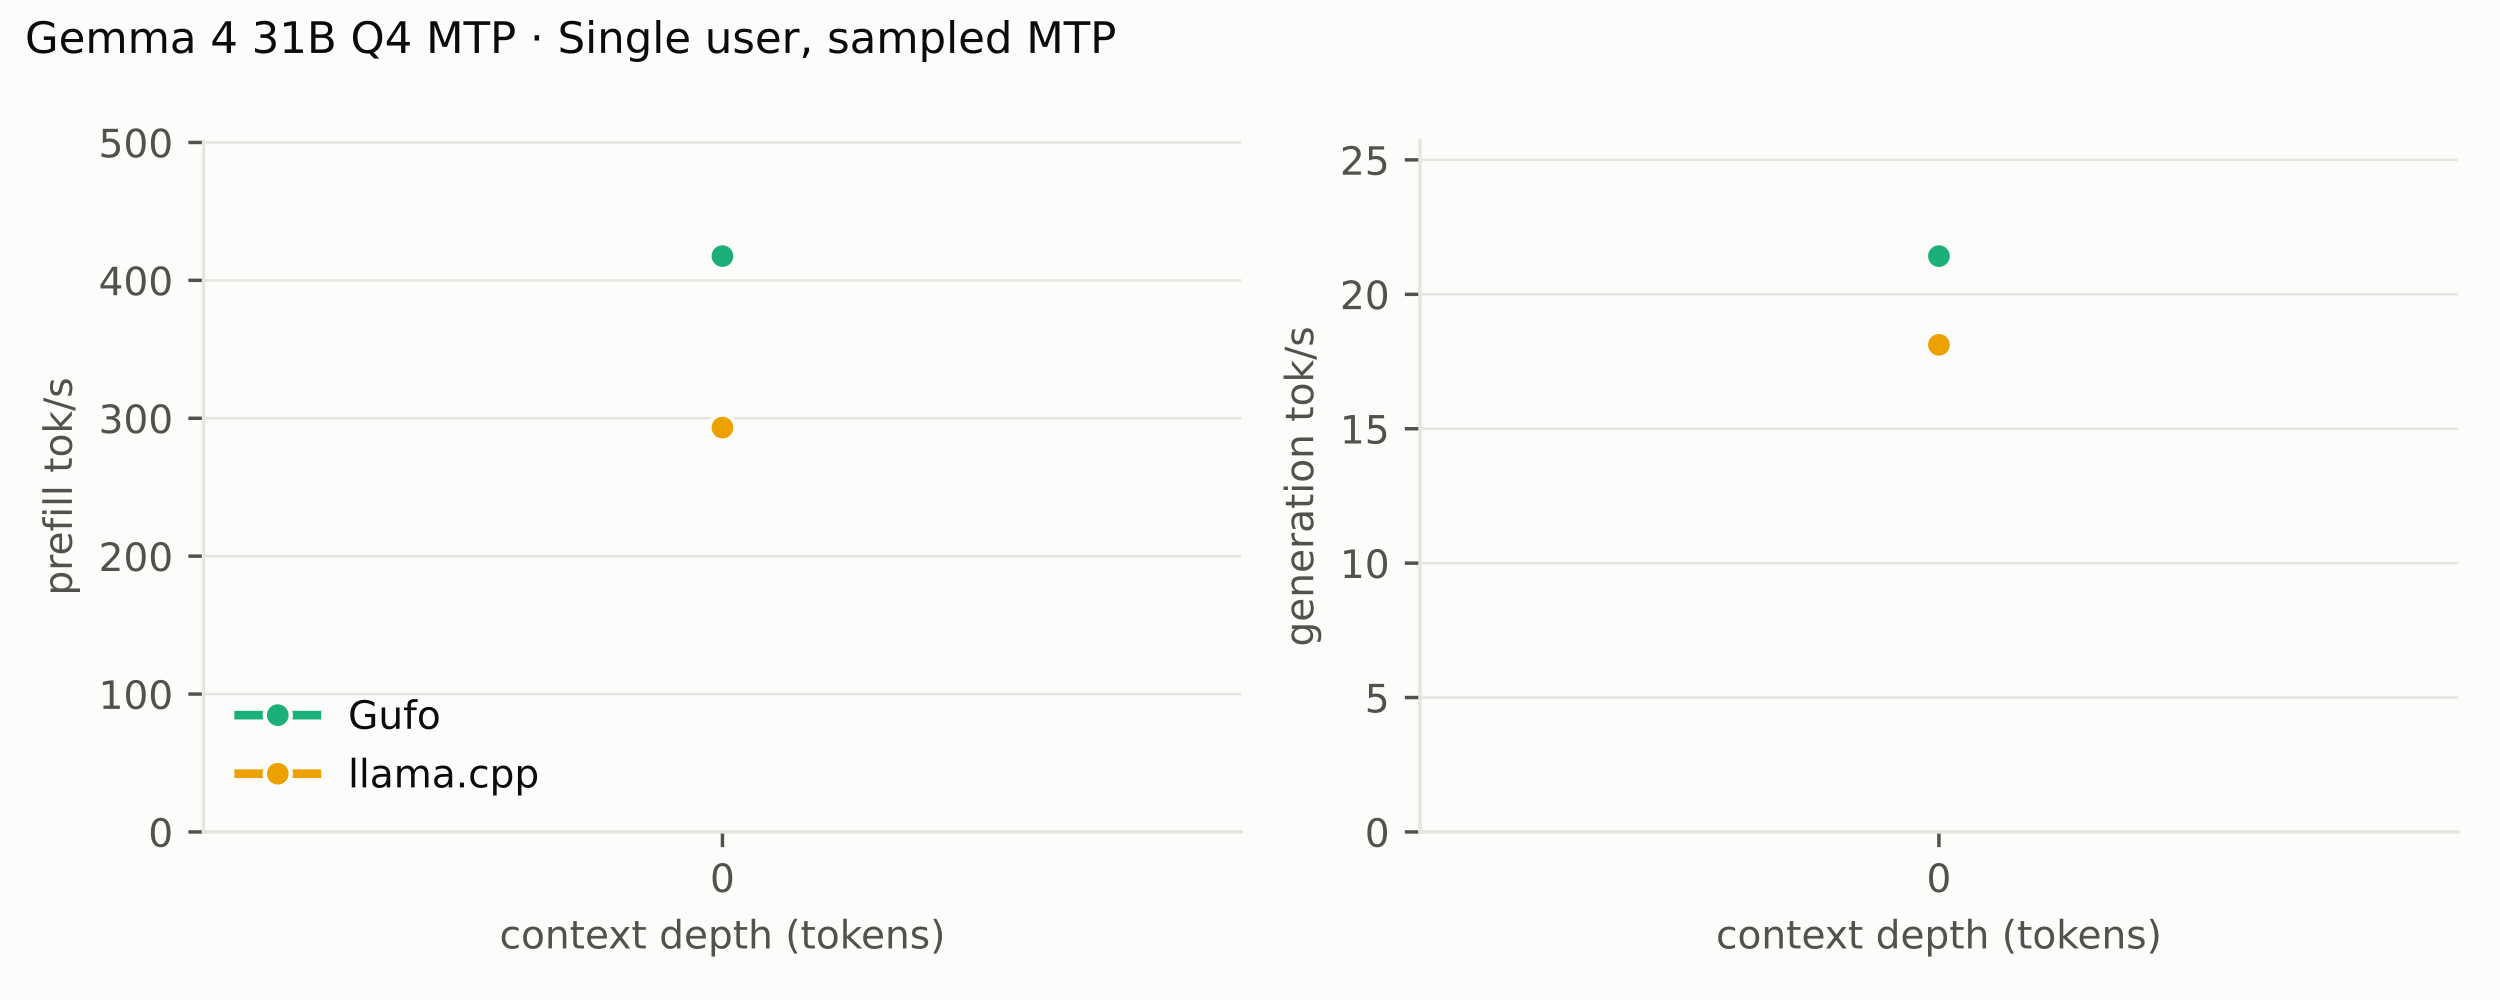
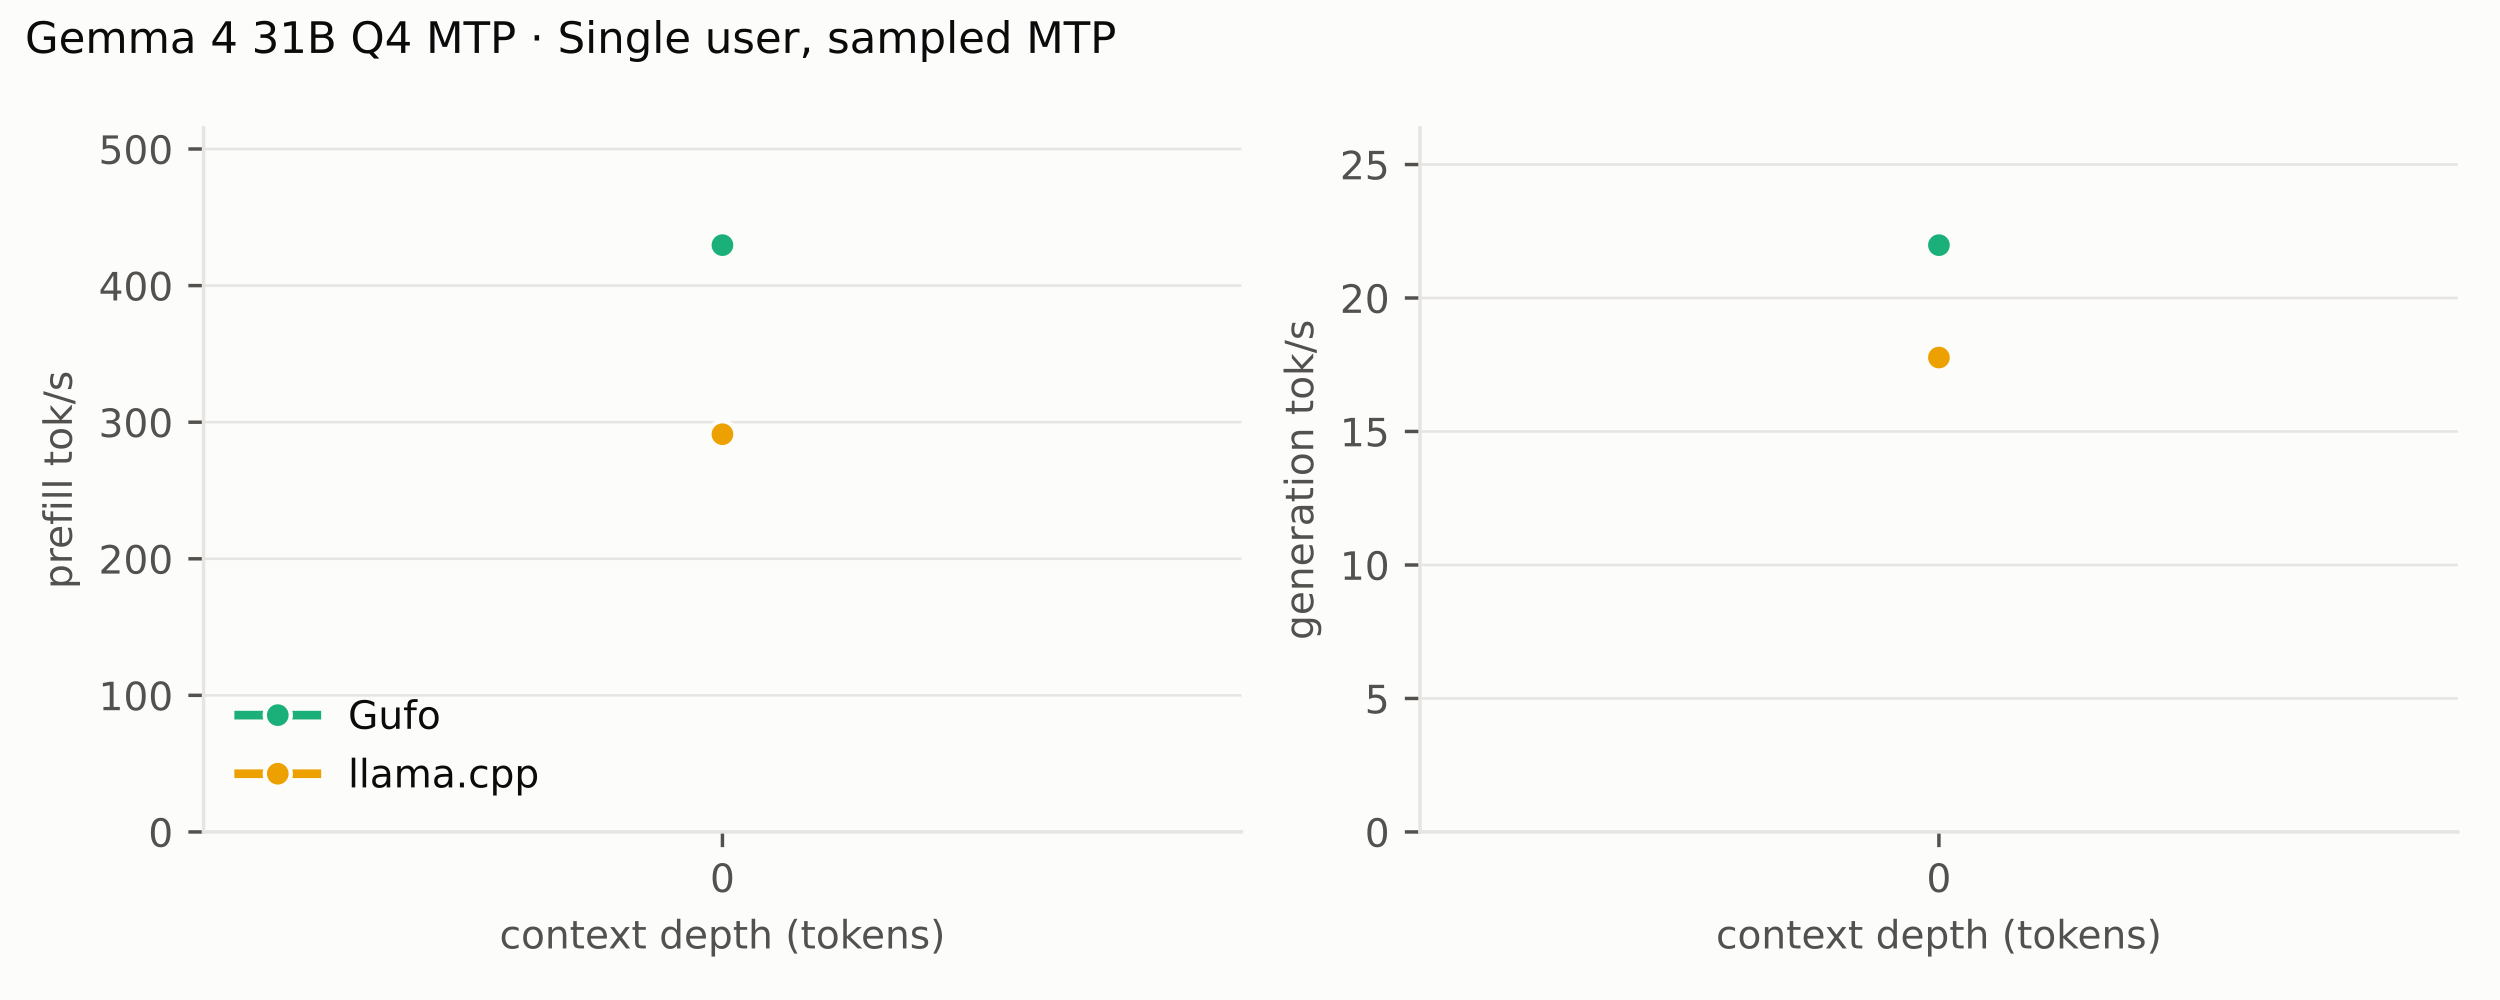
<svg xmlns="http://www.w3.org/2000/svg" xmlns:xlink="http://www.w3.org/1999/xlink" width="576pt" height="230.4pt" viewBox="0 0 576 230.4" version="1.1">
  <defs>
    <style type="text/css">*{stroke-linejoin: round; stroke-linecap: butt}</style>
  </defs>
  <g id="figure_1">
    <g id="patch_1">
      <path d="M 0 230.4 L 576 230.4 L 576 0 L 0 0 z " style="fill: #fcfcfb" />
    </g>
    <g id="axes_1">
      <g id="patch_2">
-         <path d="M 46.899 191.679 L 286.003 191.679 L 286.003 32.48 L 46.899 32.48 z " style="fill: #fcfcfb" />
+         <path d="M 46.899 191.679 L 286.003 191.679 L 286.003 29.441 L 46.899 29.441 z " style="fill: #fcfcfb" />
      </g>
      <g id="matplotlib.axis_1">
        <g id="xtick_1">
          <g id="line2d_1">
            <defs>
              <path id="m1ebf051f68" d="M 0 0 L 0 3.5 " style="stroke: #52514e; stroke-width: 0.8" />
            </defs>
            <g>
              <use xlink:href="#m1ebf051f68" x="166.451" y="191.679" style="fill: #52514e; stroke: #52514e; stroke-width: 0.8" />
            </g>
          </g>
          <g id="text_1">
            <text style="font-size: 9px; font-family: 'DejaVu Sans', 'Bitstream Vera Sans', 'Computer Modern Sans Serif', 'Lucida Grande', 'Verdana', 'Geneva', 'Lucid', 'Arial', 'Helvetica', 'Avant Garde', sans-serif; text-anchor: middle; fill: #52514e" x="166.451" y="205.517" transform="rotate(-0 166.4513 205.5172)">0</text>
          </g>
        </g>
        <g id="text_2">
          <text style="font-size: 9px; font-family: 'DejaVu Sans', 'Bitstream Vera Sans', 'Computer Modern Sans Serif', 'Lucida Grande', 'Verdana', 'Geneva', 'Lucid', 'Arial', 'Helvetica', 'Avant Garde', sans-serif; text-anchor: middle; fill: #52514e" x="166.451" y="218.518" transform="rotate(-0 166.4513 218.5179)">context depth (tokens)</text>
        </g>
      </g>
      <g id="matplotlib.axis_2">
        <g id="ytick_1">
          <g id="line2d_2">
-             <path d="M 46.899 191.679 L 286.003 191.679 " clip-path="url(#p01c0230721)" style="fill: none; stroke: #e6e5e1; stroke-width: 0.6; stroke-linecap: square" />
+             <path d="M 46.899 191.679 L 286.003 191.679 " clip-path="url(#pf5ccb981f5)" style="fill: none; stroke: #e6e5e1; stroke-width: 0.6; stroke-linecap: square" />
          </g>
          <g id="line2d_3">
            <defs>
              <path id="m680e5b1e24" d="M 0 0 L -3.5 0 " style="stroke: #52514e; stroke-width: 0.8" />
            </defs>
            <g>
              <use xlink:href="#m680e5b1e24" x="46.899" y="191.679" style="fill: #52514e; stroke: #52514e; stroke-width: 0.8" />
            </g>
          </g>
          <g id="text_3">
            <text style="font-size: 9px; font-family: 'DejaVu Sans', 'Bitstream Vera Sans', 'Computer Modern Sans Serif', 'Lucida Grande', 'Verdana', 'Geneva', 'Lucid', 'Arial', 'Helvetica', 'Avant Garde', sans-serif; text-anchor: end; fill: #52514e" x="39.899" y="195.098" transform="rotate(-0 39.89945 195.0982)">0</text>
          </g>
        </g>
        <g id="ytick_2">
          <g id="line2d_4">
-             <path d="M 46.899 159.908 L 286.003 159.908 " clip-path="url(#p01c0230721)" style="fill: none; stroke: #e6e5e1; stroke-width: 0.6; stroke-linecap: square" />
+             <path d="M 46.899 160.21 L 286.003 160.21 " clip-path="url(#pf5ccb981f5)" style="fill: none; stroke: #e6e5e1; stroke-width: 0.6; stroke-linecap: square" />
          </g>
          <g id="line2d_5">
            <g>
-               <use xlink:href="#m680e5b1e24" x="46.899" y="159.908" style="fill: #52514e; stroke: #52514e; stroke-width: 0.8" />
+               <use xlink:href="#m680e5b1e24" x="46.899" y="160.21" style="fill: #52514e; stroke: #52514e; stroke-width: 0.8" />
            </g>
          </g>
          <g id="text_4">
-             <text style="font-size: 9px; font-family: 'DejaVu Sans', 'Bitstream Vera Sans', 'Computer Modern Sans Serif', 'Lucida Grande', 'Verdana', 'Geneva', 'Lucid', 'Arial', 'Helvetica', 'Avant Garde', sans-serif; text-anchor: end; fill: #52514e" x="39.899" y="163.327" transform="rotate(-0 39.89945 163.3265)">100</text>
+             <text style="font-size: 9px; font-family: 'DejaVu Sans', 'Bitstream Vera Sans', 'Computer Modern Sans Serif', 'Lucida Grande', 'Verdana', 'Geneva', 'Lucid', 'Arial', 'Helvetica', 'Avant Garde', sans-serif; text-anchor: end; fill: #52514e" x="39.899" y="163.629" transform="rotate(-0 39.89945 163.6289)">100</text>
          </g>
        </g>
        <g id="ytick_3">
          <g id="line2d_6">
-             <path d="M 46.899 128.136 L 286.003 128.136 " clip-path="url(#p01c0230721)" style="fill: none; stroke: #e6e5e1; stroke-width: 0.6; stroke-linecap: square" />
+             <path d="M 46.899 128.741 L 286.003 128.741 " clip-path="url(#pf5ccb981f5)" style="fill: none; stroke: #e6e5e1; stroke-width: 0.6; stroke-linecap: square" />
          </g>
          <g id="line2d_7">
            <g>
-               <use xlink:href="#m680e5b1e24" x="46.899" y="128.136" style="fill: #52514e; stroke: #52514e; stroke-width: 0.8" />
+               <use xlink:href="#m680e5b1e24" x="46.899" y="128.741" style="fill: #52514e; stroke: #52514e; stroke-width: 0.8" />
            </g>
          </g>
          <g id="text_5">
-             <text style="font-size: 9px; font-family: 'DejaVu Sans', 'Bitstream Vera Sans', 'Computer Modern Sans Serif', 'Lucida Grande', 'Verdana', 'Geneva', 'Lucid', 'Arial', 'Helvetica', 'Avant Garde', sans-serif; text-anchor: end; fill: #52514e" x="39.899" y="131.555" transform="rotate(-0 39.89945 131.5548)">200</text>
+             <text style="font-size: 9px; font-family: 'DejaVu Sans', 'Bitstream Vera Sans', 'Computer Modern Sans Serif', 'Lucida Grande', 'Verdana', 'Geneva', 'Lucid', 'Arial', 'Helvetica', 'Avant Garde', sans-serif; text-anchor: end; fill: #52514e" x="39.899" y="132.159" transform="rotate(-0 39.89945 132.1595)">200</text>
          </g>
        </g>
        <g id="ytick_4">
          <g id="line2d_8">
-             <path d="M 46.899 96.364 L 286.003 96.364 " clip-path="url(#p01c0230721)" style="fill: none; stroke: #e6e5e1; stroke-width: 0.6; stroke-linecap: square" />
+             <path d="M 46.899 97.271 L 286.003 97.271 " clip-path="url(#pf5ccb981f5)" style="fill: none; stroke: #e6e5e1; stroke-width: 0.6; stroke-linecap: square" />
          </g>
          <g id="line2d_9">
            <g>
-               <use xlink:href="#m680e5b1e24" x="46.899" y="96.364" style="fill: #52514e; stroke: #52514e; stroke-width: 0.8" />
+               <use xlink:href="#m680e5b1e24" x="46.899" y="97.271" style="fill: #52514e; stroke: #52514e; stroke-width: 0.8" />
            </g>
          </g>
          <g id="text_6">
-             <text style="font-size: 9px; font-family: 'DejaVu Sans', 'Bitstream Vera Sans', 'Computer Modern Sans Serif', 'Lucida Grande', 'Verdana', 'Geneva', 'Lucid', 'Arial', 'Helvetica', 'Avant Garde', sans-serif; text-anchor: end; fill: #52514e" x="39.899" y="99.783" transform="rotate(-0 39.89945 99.78313)">300</text>
+             <text style="font-size: 9px; font-family: 'DejaVu Sans', 'Bitstream Vera Sans', 'Computer Modern Sans Serif', 'Lucida Grande', 'Verdana', 'Geneva', 'Lucid', 'Arial', 'Helvetica', 'Avant Garde', sans-serif; text-anchor: end; fill: #52514e" x="39.899" y="100.69" transform="rotate(-0 39.89945 100.6901)">300</text>
          </g>
        </g>
        <g id="ytick_5">
          <g id="line2d_10">
-             <path d="M 46.899 64.592 L 286.003 64.592 " clip-path="url(#p01c0230721)" style="fill: none; stroke: #e6e5e1; stroke-width: 0.6; stroke-linecap: square" />
+             <path d="M 46.899 65.802 L 286.003 65.802 " clip-path="url(#pf5ccb981f5)" style="fill: none; stroke: #e6e5e1; stroke-width: 0.6; stroke-linecap: square" />
          </g>
          <g id="line2d_11">
            <g>
-               <use xlink:href="#m680e5b1e24" x="46.899" y="64.592" style="fill: #52514e; stroke: #52514e; stroke-width: 0.8" />
+               <use xlink:href="#m680e5b1e24" x="46.899" y="65.802" style="fill: #52514e; stroke: #52514e; stroke-width: 0.8" />
            </g>
          </g>
          <g id="text_7">
-             <text style="font-size: 9px; font-family: 'DejaVu Sans', 'Bitstream Vera Sans', 'Computer Modern Sans Serif', 'Lucida Grande', 'Verdana', 'Geneva', 'Lucid', 'Arial', 'Helvetica', 'Avant Garde', sans-serif; text-anchor: end; fill: #52514e" x="39.899" y="68.011" transform="rotate(-0 39.89945 68.01142)">400</text>
+             <text style="font-size: 9px; font-family: 'DejaVu Sans', 'Bitstream Vera Sans', 'Computer Modern Sans Serif', 'Lucida Grande', 'Verdana', 'Geneva', 'Lucid', 'Arial', 'Helvetica', 'Avant Garde', sans-serif; text-anchor: end; fill: #52514e" x="39.899" y="69.221" transform="rotate(-0 39.89945 69.22071)">400</text>
          </g>
        </g>
        <g id="ytick_6">
          <g id="line2d_12">
-             <path d="M 46.899 32.821 L 286.003 32.821 " clip-path="url(#p01c0230721)" style="fill: none; stroke: #e6e5e1; stroke-width: 0.6; stroke-linecap: square" />
+             <path d="M 46.899 34.332 L 286.003 34.332 " clip-path="url(#pf5ccb981f5)" style="fill: none; stroke: #e6e5e1; stroke-width: 0.6; stroke-linecap: square" />
          </g>
          <g id="line2d_13">
            <g>
-               <use xlink:href="#m680e5b1e24" x="46.899" y="32.821" style="fill: #52514e; stroke: #52514e; stroke-width: 0.8" />
+               <use xlink:href="#m680e5b1e24" x="46.899" y="34.332" style="fill: #52514e; stroke: #52514e; stroke-width: 0.8" />
            </g>
          </g>
          <g id="text_8">
-             <text style="font-size: 9px; font-family: 'DejaVu Sans', 'Bitstream Vera Sans', 'Computer Modern Sans Serif', 'Lucida Grande', 'Verdana', 'Geneva', 'Lucid', 'Arial', 'Helvetica', 'Avant Garde', sans-serif; text-anchor: end; fill: #52514e" x="39.899" y="36.24" transform="rotate(-0 39.89945 36.23972)">500</text>
+             <text style="font-size: 9px; font-family: 'DejaVu Sans', 'Bitstream Vera Sans', 'Computer Modern Sans Serif', 'Lucida Grande', 'Verdana', 'Geneva', 'Lucid', 'Arial', 'Helvetica', 'Avant Garde', sans-serif; text-anchor: end; fill: #52514e" x="39.899" y="37.751" transform="rotate(-0 39.89945 37.75133)">500</text>
          </g>
        </g>
        <g id="text_9">
-           <text style="font-size: 9px; font-family: 'DejaVu Sans', 'Bitstream Vera Sans', 'Computer Modern Sans Serif', 'Lucida Grande', 'Verdana', 'Geneva', 'Lucid', 'Arial', 'Helvetica', 'Avant Garde', sans-serif; text-anchor: middle; fill: #52514e" x="16.559" y="112.08" transform="rotate(-90 16.55859 112.0797)">prefill tok/s</text>
+           <text style="font-size: 9px; font-family: 'DejaVu Sans', 'Bitstream Vera Sans', 'Computer Modern Sans Serif', 'Lucida Grande', 'Verdana', 'Geneva', 'Lucid', 'Arial', 'Helvetica', 'Avant Garde', sans-serif; text-anchor: middle; fill: #52514e" x="16.559" y="110.56" transform="rotate(-90 16.55859 110.56)">prefill tok/s</text>
        </g>
      </g>
      <g id="line2d_14">
-         <path d="M 166.451 59.013 " clip-path="url(#p01c0230721)" style="fill: none; stroke: #1baf7a; stroke-width: 2; stroke-linecap: square" />
+         <path d="M 166.451 56.481 " clip-path="url(#pf5ccb981f5)" style="fill: none; stroke: #1baf7a; stroke-width: 2; stroke-linecap: square" />
        <defs>
          <path id="m52f97da8ad" d="M 0 3 C 0.796 3 1.559 2.684 2.121 2.121 C 2.684 1.559 3 0.796 3 0 C 3 -0.796 2.684 -1.559 2.121 -2.121 C 1.559 -2.684 0.796 -3 0 -3 C -0.796 -3 -1.559 -2.684 -2.121 -2.121 C -2.684 -1.559 -3 -0.796 -3 0 C -3 0.796 -2.684 1.559 -2.121 2.121 C -1.559 2.684 -0.796 3 0 3 z " style="stroke: #fcfcfb" />
        </defs>
-         <g clip-path="url(#p01c0230721)">
-           <use xlink:href="#m52f97da8ad" x="166.451" y="59.013" style="fill: #1baf7a; stroke: #fcfcfb" />
+         <g clip-path="url(#pf5ccb981f5)">
+           <use xlink:href="#m52f97da8ad" x="166.451" y="56.481" style="fill: #1baf7a; stroke: #fcfcfb" />
        </g>
      </g>
      <g id="line2d_15">
-         <path d="M 166.451 98.521 " clip-path="url(#p01c0230721)" style="fill: none; stroke: #eda100; stroke-width: 2; stroke-linecap: square" />
+         <path d="M 166.451 100.044 " clip-path="url(#pf5ccb981f5)" style="fill: none; stroke: #eda100; stroke-width: 2; stroke-linecap: square" />
        <defs>
          <path id="mb9ac056d34" d="M 0 3 C 0.796 3 1.559 2.684 2.121 2.121 C 2.684 1.559 3 0.796 3 0 C 3 -0.796 2.684 -1.559 2.121 -2.121 C 1.559 -2.684 0.796 -3 0 -3 C -0.796 -3 -1.559 -2.684 -2.121 -2.121 C -2.684 -1.559 -3 -0.796 -3 0 C -3 0.796 -2.684 1.559 -2.121 2.121 C -1.559 2.684 -0.796 3 0 3 z " style="stroke: #fcfcfb" />
        </defs>
-         <g clip-path="url(#p01c0230721)">
-           <use xlink:href="#mb9ac056d34" x="166.451" y="98.521" style="fill: #eda100; stroke: #fcfcfb" />
+         <g clip-path="url(#pf5ccb981f5)">
+           <use xlink:href="#mb9ac056d34" x="166.451" y="100.044" style="fill: #eda100; stroke: #fcfcfb" />
        </g>
      </g>
      <g id="patch_3">
-         <path d="M 46.899 191.679 L 46.899 32.48 " style="fill: none; stroke: #e6e5e1; stroke-width: 0.8; stroke-linejoin: miter; stroke-linecap: square" />
+         <path d="M 46.899 191.679 L 46.899 29.441 " style="fill: none; stroke: #e6e5e1; stroke-width: 0.8; stroke-linejoin: miter; stroke-linecap: square" />
      </g>
      <g id="patch_4">
        <path d="M 46.899 191.679 L 286.003 191.679 " style="fill: none; stroke: #e6e5e1; stroke-width: 0.8; stroke-linejoin: miter; stroke-linecap: square" />
      </g>
      <g id="legend_1">
        <g id="line2d_16">
          <path d="M 54.999 164.766 L 63.999 164.766 L 72.999 164.766 " style="fill: none; stroke: #1baf7a; stroke-width: 2; stroke-linecap: square" />
          <g>
            <use xlink:href="#m52f97da8ad" x="63.999" y="164.766" style="fill: #1baf7a; stroke: #fcfcfb" />
          </g>
        </g>
        <g id="text_10">
          <text style="font-size: 9px; font-family: 'DejaVu Sans', 'Bitstream Vera Sans', 'Computer Modern Sans Serif', 'Lucida Grande', 'Verdana', 'Geneva', 'Lucid', 'Arial', 'Helvetica', 'Avant Garde', sans-serif; text-anchor: start; fill: #0b0b0b" x="80.199" y="167.916" transform="rotate(-0 80.19945 167.9165)">Gufo</text>
        </g>
        <g id="line2d_17">
          <path d="M 54.999 178.267 L 63.999 178.267 L 72.999 178.267 " style="fill: none; stroke: #eda100; stroke-width: 2; stroke-linecap: square" />
          <g>
            <use xlink:href="#mb9ac056d34" x="63.999" y="178.267" style="fill: #eda100; stroke: #fcfcfb" />
          </g>
        </g>
        <g id="text_11">
          <text style="font-size: 9px; font-family: 'DejaVu Sans', 'Bitstream Vera Sans', 'Computer Modern Sans Serif', 'Lucida Grande', 'Verdana', 'Geneva', 'Lucid', 'Arial', 'Helvetica', 'Avant Garde', sans-serif; text-anchor: start; fill: #0b0b0b" x="80.199" y="181.417" transform="rotate(-0 80.19945 181.4172)">llama.cpp</text>
        </g>
      </g>
    </g>
    <g id="axes_2">
      <g id="patch_5">
-         <path d="M 327.176 191.679 L 566.28 191.679 L 566.28 32.48 L 327.176 32.48 z " style="fill: #fcfcfb" />
+         <path d="M 327.176 191.679 L 566.28 191.679 L 566.28 29.441 L 327.176 29.441 z " style="fill: #fcfcfb" />
      </g>
      <g id="matplotlib.axis_3">
        <g id="xtick_2">
          <g id="line2d_18">
            <g>
              <use xlink:href="#m1ebf051f68" x="446.728" y="191.679" style="fill: #52514e; stroke: #52514e; stroke-width: 0.8" />
            </g>
          </g>
          <g id="text_12">
            <text style="font-size: 9px; font-family: 'DejaVu Sans', 'Bitstream Vera Sans', 'Computer Modern Sans Serif', 'Lucida Grande', 'Verdana', 'Geneva', 'Lucid', 'Arial', 'Helvetica', 'Avant Garde', sans-serif; text-anchor: middle; fill: #52514e" x="446.728" y="205.517" transform="rotate(-0 446.7282 205.5172)">0</text>
          </g>
        </g>
        <g id="text_13">
          <text style="font-size: 9px; font-family: 'DejaVu Sans', 'Bitstream Vera Sans', 'Computer Modern Sans Serif', 'Lucida Grande', 'Verdana', 'Geneva', 'Lucid', 'Arial', 'Helvetica', 'Avant Garde', sans-serif; text-anchor: middle; fill: #52514e" x="446.728" y="218.518" transform="rotate(-0 446.7282 218.5179)">context depth (tokens)</text>
        </g>
      </g>
      <g id="matplotlib.axis_4">
        <g id="ytick_7">
          <g id="line2d_19">
-             <path d="M 327.176 191.679 L 566.28 191.679 " clip-path="url(#p01fce2ba3d)" style="fill: none; stroke: #e6e5e1; stroke-width: 0.6; stroke-linecap: square" />
+             <path d="M 327.176 191.679 L 566.28 191.679 " clip-path="url(#p8a17e1420d)" style="fill: none; stroke: #e6e5e1; stroke-width: 0.6; stroke-linecap: square" />
          </g>
          <g id="line2d_20">
            <g>
              <use xlink:href="#m680e5b1e24" x="327.176" y="191.679" style="fill: #52514e; stroke: #52514e; stroke-width: 0.8" />
            </g>
          </g>
          <g id="text_14">
            <text style="font-size: 9px; font-family: 'DejaVu Sans', 'Bitstream Vera Sans', 'Computer Modern Sans Serif', 'Lucida Grande', 'Verdana', 'Geneva', 'Lucid', 'Arial', 'Helvetica', 'Avant Garde', sans-serif; text-anchor: end; fill: #52514e" x="320.176" y="195.098" transform="rotate(-0 320.1763 195.0982)">0</text>
          </g>
        </g>
        <g id="ytick_8">
          <g id="line2d_21">
-             <path d="M 327.176 160.712 L 566.28 160.712 " clip-path="url(#p01fce2ba3d)" style="fill: none; stroke: #e6e5e1; stroke-width: 0.6; stroke-linecap: square" />
+             <path d="M 327.176 160.924 L 566.28 160.924 " clip-path="url(#p8a17e1420d)" style="fill: none; stroke: #e6e5e1; stroke-width: 0.6; stroke-linecap: square" />
          </g>
          <g id="line2d_22">
            <g>
-               <use xlink:href="#m680e5b1e24" x="327.176" y="160.712" style="fill: #52514e; stroke: #52514e; stroke-width: 0.8" />
+               <use xlink:href="#m680e5b1e24" x="327.176" y="160.924" style="fill: #52514e; stroke: #52514e; stroke-width: 0.8" />
            </g>
          </g>
          <g id="text_15">
-             <text style="font-size: 9px; font-family: 'DejaVu Sans', 'Bitstream Vera Sans', 'Computer Modern Sans Serif', 'Lucida Grande', 'Verdana', 'Geneva', 'Lucid', 'Arial', 'Helvetica', 'Avant Garde', sans-serif; text-anchor: end; fill: #52514e" x="320.176" y="164.13" transform="rotate(-0 320.1763 164.1305)">5</text>
+             <text style="font-size: 9px; font-family: 'DejaVu Sans', 'Bitstream Vera Sans', 'Computer Modern Sans Serif', 'Lucida Grande', 'Verdana', 'Geneva', 'Lucid', 'Arial', 'Helvetica', 'Avant Garde', sans-serif; text-anchor: end; fill: #52514e" x="320.176" y="164.343" transform="rotate(-0 320.1763 164.3433)">5</text>
          </g>
        </g>
        <g id="ytick_9">
          <g id="line2d_23">
-             <path d="M 327.176 129.744 L 566.28 129.744 " clip-path="url(#p01fce2ba3d)" style="fill: none; stroke: #e6e5e1; stroke-width: 0.6; stroke-linecap: square" />
+             <path d="M 327.176 130.169 L 566.28 130.169 " clip-path="url(#p8a17e1420d)" style="fill: none; stroke: #e6e5e1; stroke-width: 0.6; stroke-linecap: square" />
          </g>
          <g id="line2d_24">
            <g>
-               <use xlink:href="#m680e5b1e24" x="327.176" y="129.744" style="fill: #52514e; stroke: #52514e; stroke-width: 0.8" />
+               <use xlink:href="#m680e5b1e24" x="327.176" y="130.169" style="fill: #52514e; stroke: #52514e; stroke-width: 0.8" />
            </g>
          </g>
          <g id="text_16">
-             <text style="font-size: 9px; font-family: 'DejaVu Sans', 'Bitstream Vera Sans', 'Computer Modern Sans Serif', 'Lucida Grande', 'Verdana', 'Geneva', 'Lucid', 'Arial', 'Helvetica', 'Avant Garde', sans-serif; text-anchor: end; fill: #52514e" x="320.176" y="133.163" transform="rotate(-0 320.1763 133.1627)">10</text>
+             <text style="font-size: 9px; font-family: 'DejaVu Sans', 'Bitstream Vera Sans', 'Computer Modern Sans Serif', 'Lucida Grande', 'Verdana', 'Geneva', 'Lucid', 'Arial', 'Helvetica', 'Avant Garde', sans-serif; text-anchor: end; fill: #52514e" x="320.176" y="133.588" transform="rotate(-0 320.1763 133.5883)">10</text>
          </g>
        </g>
        <g id="ytick_10">
          <g id="line2d_25">
-             <path d="M 327.176 98.776 L 566.28 98.776 " clip-path="url(#p01fce2ba3d)" style="fill: none; stroke: #e6e5e1; stroke-width: 0.6; stroke-linecap: square" />
+             <path d="M 327.176 99.414 L 566.28 99.414 " clip-path="url(#p8a17e1420d)" style="fill: none; stroke: #e6e5e1; stroke-width: 0.6; stroke-linecap: square" />
          </g>
          <g id="line2d_26">
            <g>
-               <use xlink:href="#m680e5b1e24" x="327.176" y="98.776" style="fill: #52514e; stroke: #52514e; stroke-width: 0.8" />
+               <use xlink:href="#m680e5b1e24" x="327.176" y="99.414" style="fill: #52514e; stroke: #52514e; stroke-width: 0.8" />
            </g>
          </g>
          <g id="text_17">
-             <text style="font-size: 9px; font-family: 'DejaVu Sans', 'Bitstream Vera Sans', 'Computer Modern Sans Serif', 'Lucida Grande', 'Verdana', 'Geneva', 'Lucid', 'Arial', 'Helvetica', 'Avant Garde', sans-serif; text-anchor: end; fill: #52514e" x="320.176" y="102.195" transform="rotate(-0 320.1763 102.1949)">15</text>
+             <text style="font-size: 9px; font-family: 'DejaVu Sans', 'Bitstream Vera Sans', 'Computer Modern Sans Serif', 'Lucida Grande', 'Verdana', 'Geneva', 'Lucid', 'Arial', 'Helvetica', 'Avant Garde', sans-serif; text-anchor: end; fill: #52514e" x="320.176" y="102.833" transform="rotate(-0 320.1763 102.8334)">15</text>
          </g>
        </g>
        <g id="ytick_11">
          <g id="line2d_27">
-             <path d="M 327.176 67.808 L 566.28 67.808 " clip-path="url(#p01fce2ba3d)" style="fill: none; stroke: #e6e5e1; stroke-width: 0.6; stroke-linecap: square" />
+             <path d="M 327.176 68.659 L 566.28 68.659 " clip-path="url(#p8a17e1420d)" style="fill: none; stroke: #e6e5e1; stroke-width: 0.6; stroke-linecap: square" />
          </g>
          <g id="line2d_28">
            <g>
-               <use xlink:href="#m680e5b1e24" x="327.176" y="67.808" style="fill: #52514e; stroke: #52514e; stroke-width: 0.8" />
+               <use xlink:href="#m680e5b1e24" x="327.176" y="68.659" style="fill: #52514e; stroke: #52514e; stroke-width: 0.8" />
            </g>
          </g>
          <g id="text_18">
-             <text style="font-size: 9px; font-family: 'DejaVu Sans', 'Bitstream Vera Sans', 'Computer Modern Sans Serif', 'Lucida Grande', 'Verdana', 'Geneva', 'Lucid', 'Arial', 'Helvetica', 'Avant Garde', sans-serif; text-anchor: end; fill: #52514e" x="320.176" y="71.227" transform="rotate(-0 320.1763 71.22716)">20</text>
+             <text style="font-size: 9px; font-family: 'DejaVu Sans', 'Bitstream Vera Sans', 'Computer Modern Sans Serif', 'Lucida Grande', 'Verdana', 'Geneva', 'Lucid', 'Arial', 'Helvetica', 'Avant Garde', sans-serif; text-anchor: end; fill: #52514e" x="320.176" y="72.078" transform="rotate(-0 320.1763 72.07844)">20</text>
          </g>
        </g>
        <g id="ytick_12">
          <g id="line2d_29">
-             <path d="M 327.176 36.84 L 566.28 36.84 " clip-path="url(#p01fce2ba3d)" style="fill: none; stroke: #e6e5e1; stroke-width: 0.6; stroke-linecap: square" />
+             <path d="M 327.176 37.905 L 566.28 37.905 " clip-path="url(#p8a17e1420d)" style="fill: none; stroke: #e6e5e1; stroke-width: 0.6; stroke-linecap: square" />
          </g>
          <g id="line2d_30">
            <g>
-               <use xlink:href="#m680e5b1e24" x="327.176" y="36.84" style="fill: #52514e; stroke: #52514e; stroke-width: 0.8" />
+               <use xlink:href="#m680e5b1e24" x="327.176" y="37.905" style="fill: #52514e; stroke: #52514e; stroke-width: 0.8" />
            </g>
          </g>
          <g id="text_19">
-             <text style="font-size: 9px; font-family: 'DejaVu Sans', 'Bitstream Vera Sans', 'Computer Modern Sans Serif', 'Lucida Grande', 'Verdana', 'Geneva', 'Lucid', 'Arial', 'Helvetica', 'Avant Garde', sans-serif; text-anchor: end; fill: #52514e" x="320.176" y="40.259" transform="rotate(-0 320.1763 40.25939)">25</text>
+             <text style="font-size: 9px; font-family: 'DejaVu Sans', 'Bitstream Vera Sans', 'Computer Modern Sans Serif', 'Lucida Grande', 'Verdana', 'Geneva', 'Lucid', 'Arial', 'Helvetica', 'Avant Garde', sans-serif; text-anchor: end; fill: #52514e" x="320.176" y="41.323" transform="rotate(-0 320.1763 41.32349)">25</text>
          </g>
        </g>
        <g id="text_20">
-           <text style="font-size: 9px; font-family: 'DejaVu Sans', 'Bitstream Vera Sans', 'Computer Modern Sans Serif', 'Lucida Grande', 'Verdana', 'Geneva', 'Lucid', 'Arial', 'Helvetica', 'Avant Garde', sans-serif; text-anchor: middle; fill: #52514e" x="302.562" y="112.08" transform="rotate(-90 302.5617 112.0797)">generation tok/s</text>
+           <text style="font-size: 9px; font-family: 'DejaVu Sans', 'Bitstream Vera Sans', 'Computer Modern Sans Serif', 'Lucida Grande', 'Verdana', 'Geneva', 'Lucid', 'Arial', 'Helvetica', 'Avant Garde', sans-serif; text-anchor: middle; fill: #52514e" x="302.562" y="110.56" transform="rotate(-90 302.5617 110.56)">generation tok/s</text>
        </g>
      </g>
      <g id="line2d_31">
-         <path d="M 446.728 59.013 " clip-path="url(#p01fce2ba3d)" style="fill: none; stroke: #1baf7a; stroke-width: 2; stroke-linecap: square" />
-         <g clip-path="url(#p01fce2ba3d)">
-           <use xlink:href="#m52f97da8ad" x="446.728" y="59.013" style="fill: #1baf7a; stroke: #fcfcfb" />
+         <path d="M 446.728 56.481 " clip-path="url(#p8a17e1420d)" style="fill: none; stroke: #1baf7a; stroke-width: 2; stroke-linecap: square" />
+         <g clip-path="url(#p8a17e1420d)">
+           <use xlink:href="#m52f97da8ad" x="446.728" y="56.481" style="fill: #1baf7a; stroke: #fcfcfb" />
        </g>
      </g>
      <g id="line2d_32">
-         <path d="M 446.728 79.452 " clip-path="url(#p01fce2ba3d)" style="fill: none; stroke: #eda100; stroke-width: 2; stroke-linecap: square" />
-         <g clip-path="url(#p01fce2ba3d)">
-           <use xlink:href="#mb9ac056d34" x="446.728" y="79.452" style="fill: #eda100; stroke: #fcfcfb" />
+         <path d="M 446.728 82.376 " clip-path="url(#p8a17e1420d)" style="fill: none; stroke: #eda100; stroke-width: 2; stroke-linecap: square" />
+         <g clip-path="url(#p8a17e1420d)">
+           <use xlink:href="#mb9ac056d34" x="446.728" y="82.376" style="fill: #eda100; stroke: #fcfcfb" />
        </g>
      </g>
      <g id="patch_6">
-         <path d="M 327.176 191.679 L 327.176 32.48 " style="fill: none; stroke: #e6e5e1; stroke-width: 0.8; stroke-linejoin: miter; stroke-linecap: square" />
+         <path d="M 327.176 191.679 L 327.176 29.441 " style="fill: none; stroke: #e6e5e1; stroke-width: 0.8; stroke-linejoin: miter; stroke-linecap: square" />
      </g>
      <g id="patch_7">
        <path d="M 327.176 191.679 L 566.28 191.679 " style="fill: none; stroke: #e6e5e1; stroke-width: 0.8; stroke-linejoin: miter; stroke-linecap: square" />
      </g>
    </g>
    <g id="text_21">
      <text style="font-size: 10px; font-family: 'DejaVu Sans', 'Bitstream Vera Sans', 'Computer Modern Sans Serif', 'Lucida Grande', 'Verdana', 'Geneva', 'Lucid', 'Arial', 'Helvetica', 'Avant Garde', sans-serif; text-anchor: start; fill: #0b0b0b" x="5.76" y="12.206" transform="rotate(-0 5.76 12.20644)">Gemma 4 31B Q4 MTP · Single user, sampled MTP</text>
    </g>
  </g>
  <defs>
-     <clipPath id="p01c0230721">
-       <rect x="46.899" y="32.48" width="239.104" height="159.199" />
+     <clipPath id="pf5ccb981f5">
+       <rect x="46.899" y="29.441" width="239.104" height="162.239" />
    </clipPath>
-     <clipPath id="p01fce2ba3d">
-       <rect x="327.176" y="32.48" width="239.104" height="159.199" />
+     <clipPath id="p8a17e1420d">
+       <rect x="327.176" y="29.441" width="239.104" height="162.239" />
    </clipPath>
  </defs>
</svg>
